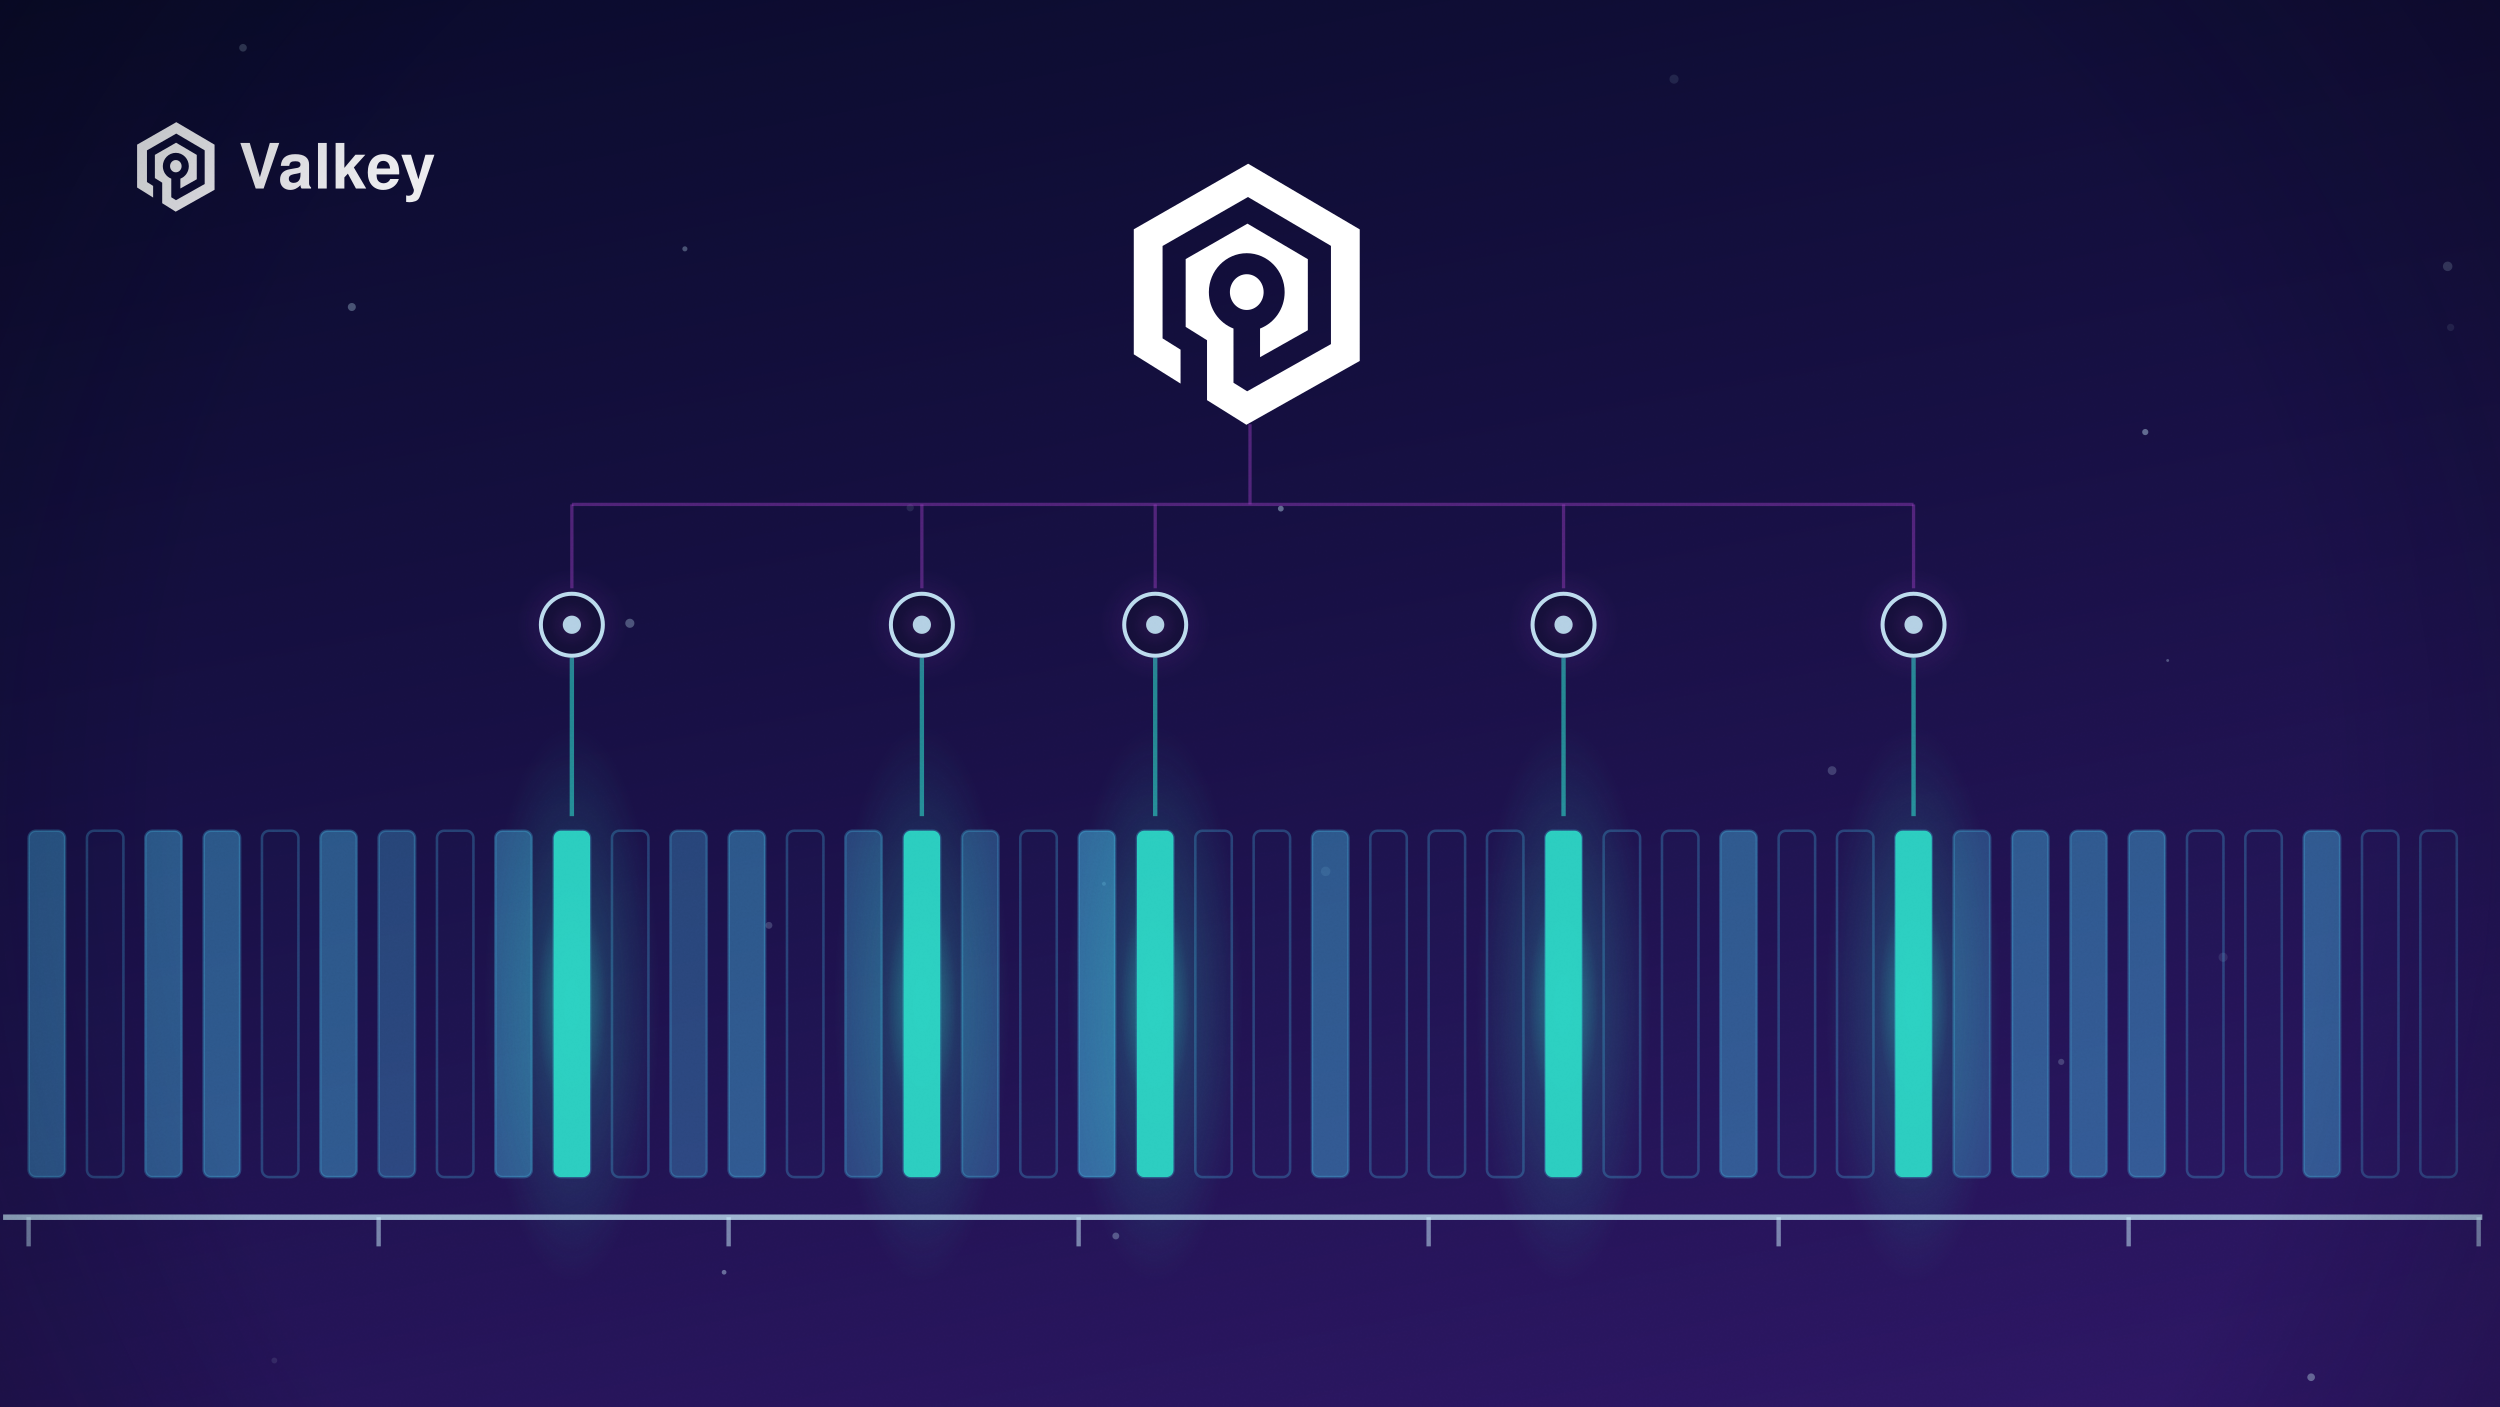
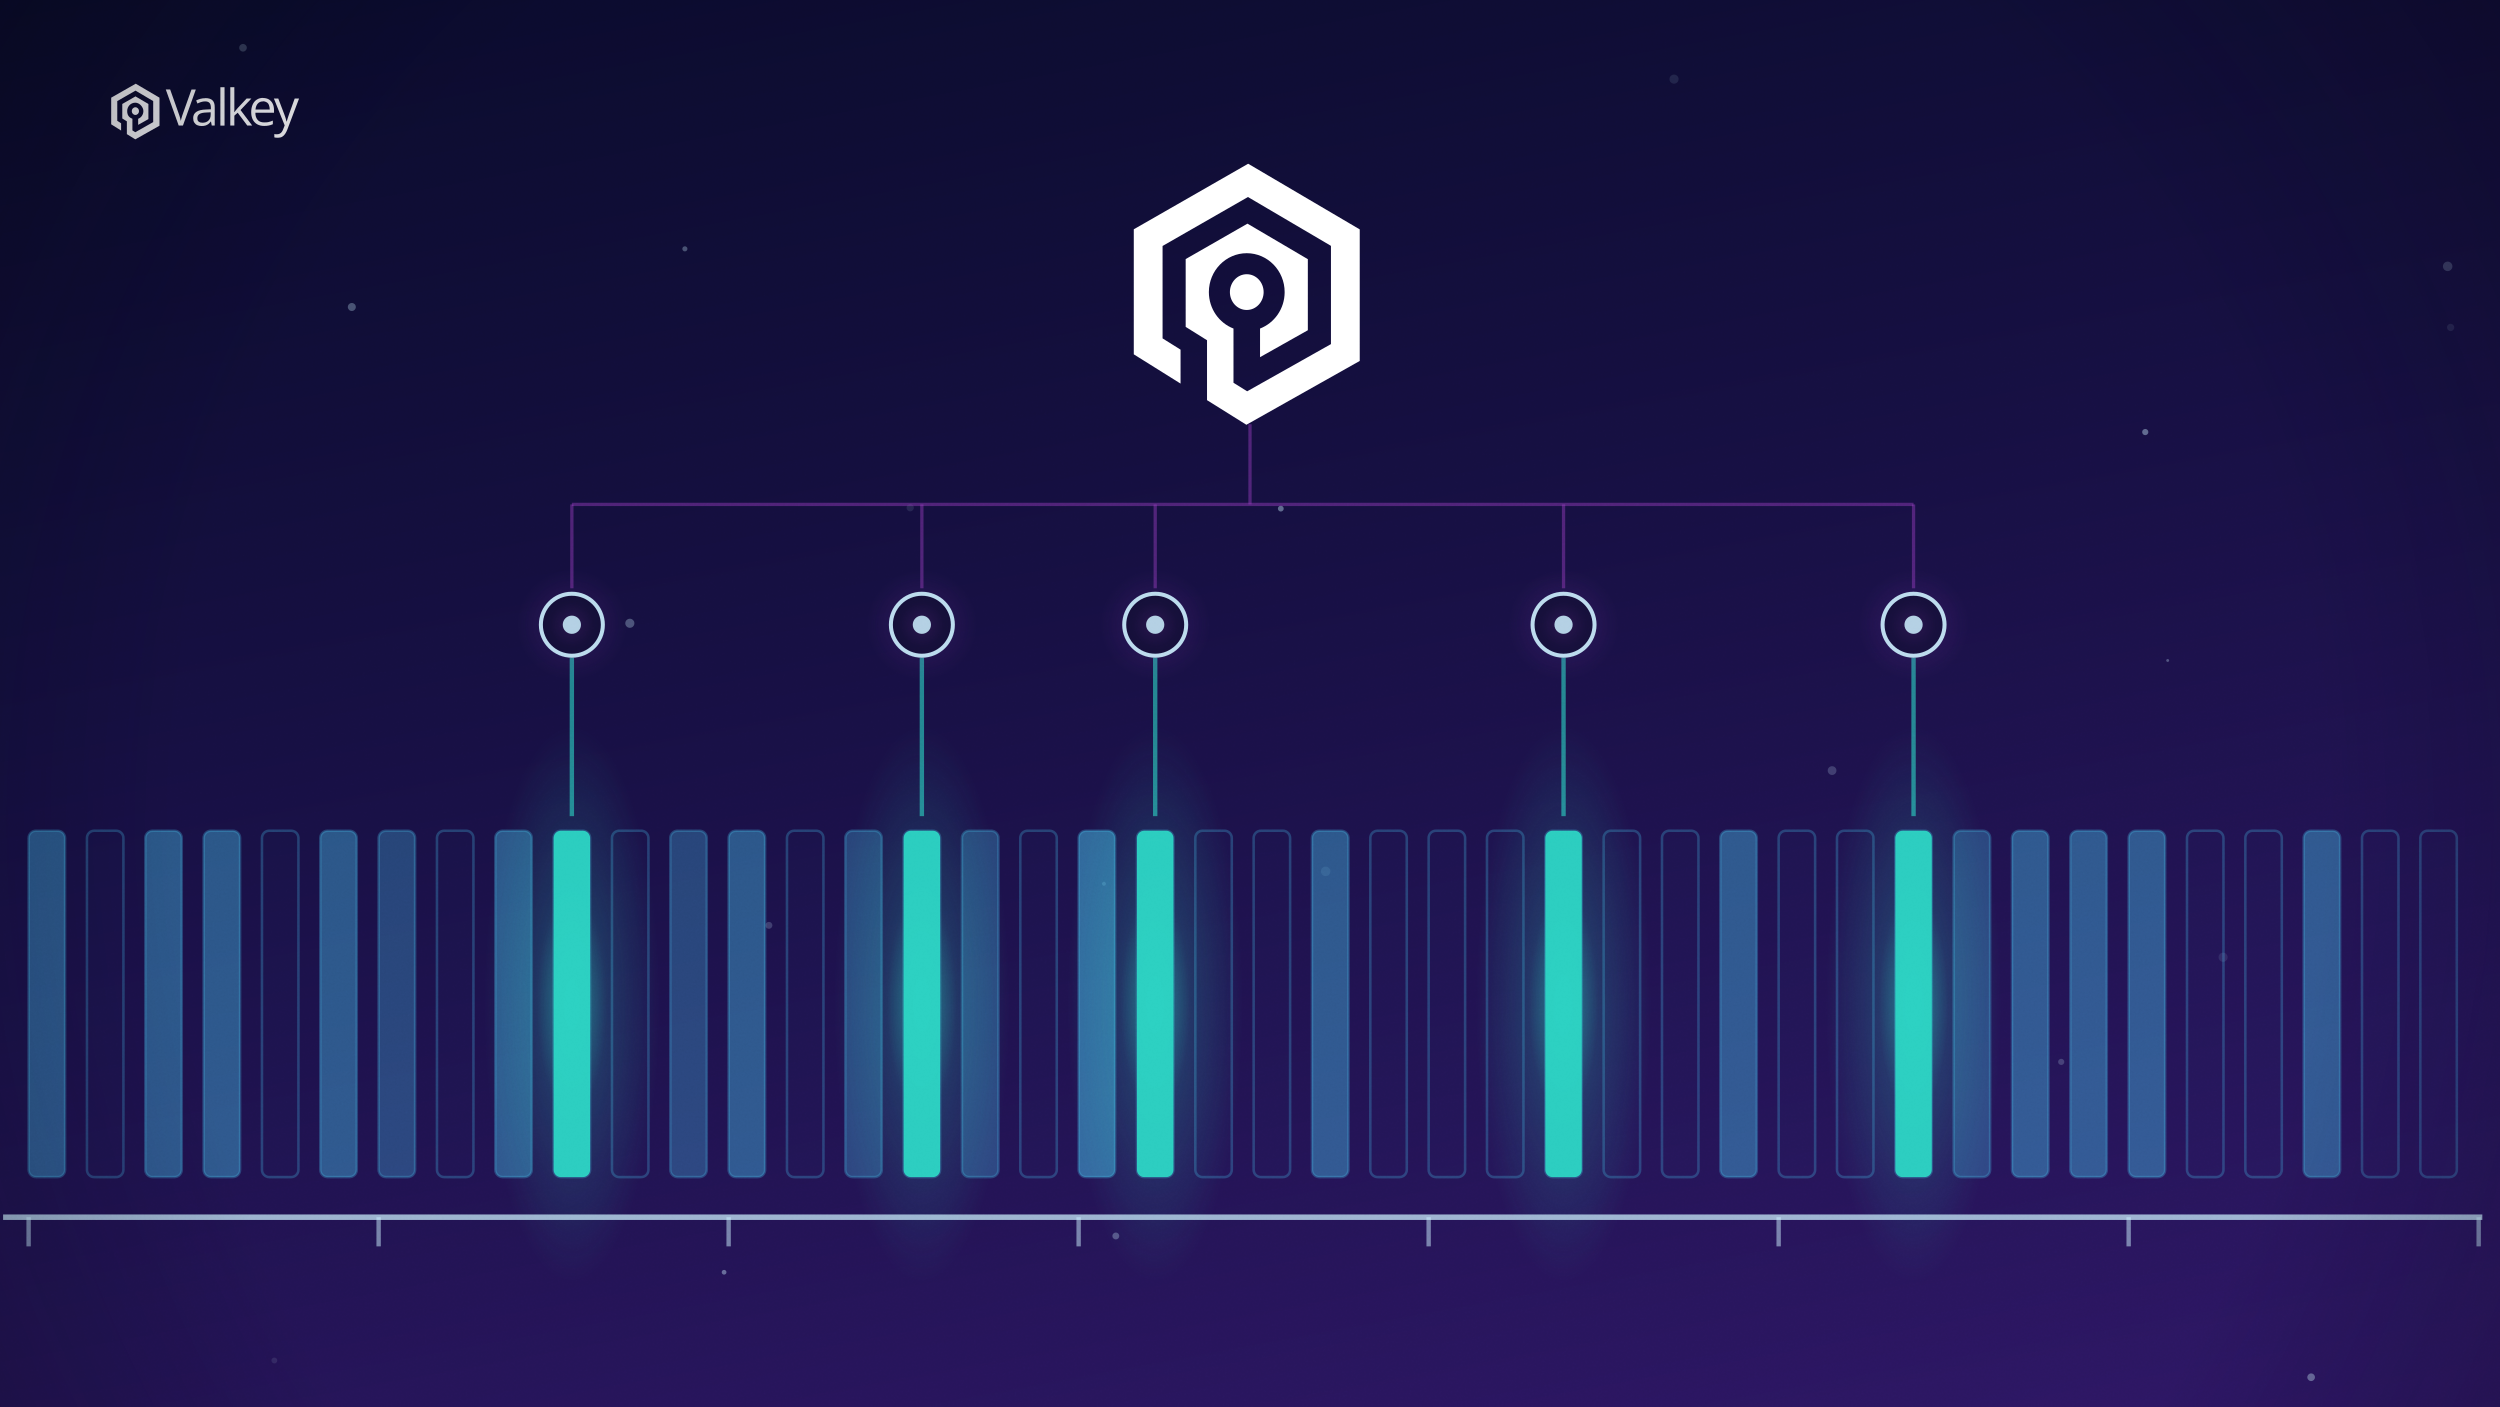
<svg xmlns="http://www.w3.org/2000/svg" width="1920" height="1080" viewBox="274.3 89.3 1371.4 771.4">
  <defs>
    <linearGradient id="sky" x1="0" y1="0" x2="0.32" y2="1">
      <stop offset="0" stop-color="#060A24" />
      <stop offset="0.48" stop-color="#171043" />
      <stop offset="1" stop-color="#301868" />
    </linearGradient>
    <radialGradient id="focus" gradientUnits="userSpaceOnUse" cx="960" cy="400" r="900">
      <stop offset="0" stop-color="#00A3E0" stop-opacity="0.42" />
      <stop offset="0.35" stop-color="#963CBD" stop-opacity="0.20" />
      <stop offset="1" stop-color="#963CBD" stop-opacity="0" />
    </radialGradient>
    <radialGradient id="vignette" gradientUnits="userSpaceOnUse" cx="960" cy="540" r="1180">
      <stop offset="0.5" stop-color="#03040F" stop-opacity="0" />
      <stop offset="1" stop-color="#03040F" stop-opacity="0.8" />
    </radialGradient>
    <radialGradient id="scrim">
      <stop offset="0" stop-color="#060A24" stop-opacity="0.72" />
      <stop offset="0.6" stop-color="#060A24" stop-opacity="0.45" />
      <stop offset="1" stop-color="#060A24" stop-opacity="0" />
    </radialGradient>
    <filter id="grain" x="0" y="0" width="100%" height="100%">
      <feTurbulence type="fractalNoise" baseFrequency="0.85" numOctaves="4" stitchTiles="stitch" />
      <feColorMatrix type="saturate" values="0" />
    </filter>
    <radialGradient id="h-cyan">
      <stop offset="0" stop-color="#46BDE9" stop-opacity="0.75" />
      <stop offset="0.4" stop-color="#46BDE9" stop-opacity="0.22" />
      <stop offset="1" stop-color="#46BDE9" stop-opacity="0" />
    </radialGradient>
    <radialGradient id="h-ice">
      <stop offset="0" stop-color="#CCF1FF" stop-opacity="0.75" />
      <stop offset="0.4" stop-color="#CCF1FF" stop-opacity="0.22" />
      <stop offset="1" stop-color="#CCF1FF" stop-opacity="0" />
    </radialGradient>
    <radialGradient id="h-mint">
      <stop offset="0" stop-color="#2CD5C4" stop-opacity="0.75" />
      <stop offset="0.4" stop-color="#2CD5C4" stop-opacity="0.22" />
      <stop offset="1" stop-color="#2CD5C4" stop-opacity="0" />
    </radialGradient>
    <radialGradient id="h-coral">
      <stop offset="0" stop-color="#F65275" stop-opacity="0.75" />
      <stop offset="0.4" stop-color="#F65275" stop-opacity="0.22" />
      <stop offset="1" stop-color="#F65275" stop-opacity="0" />
    </radialGradient>
    <radialGradient id="h-violet">
      <stop offset="0" stop-color="#963CBD" stop-opacity="0.75" />
      <stop offset="0.4" stop-color="#963CBD" stop-opacity="0.22" />
      <stop offset="1" stop-color="#963CBD" stop-opacity="0" />
    </radialGradient>
    <radialGradient id="h-gold">
      <stop offset="0" stop-color="#FFB81C" stop-opacity="0.75" />
      <stop offset="0.4" stop-color="#FFB81C" stop-opacity="0.22" />
      <stop offset="1" stop-color="#FFB81C" stop-opacity="0" />
    </radialGradient>
    <filter id="blur3" x="-70%" y="-70%" width="240%" height="240%">
      <feGaussianBlur stdDeviation="3" />
    </filter>
    <filter id="blur8" x="-70%" y="-70%" width="240%" height="240%">
      <feGaussianBlur stdDeviation="8" />
    </filter>
    <filter id="blur18" x="-70%" y="-70%" width="240%" height="240%">
      <feGaussianBlur stdDeviation="18" />
    </filter>
    <filter id="blur40" x="-70%" y="-70%" width="240%" height="240%">
      <feGaussianBlur stdDeviation="40" />
    </filter>
  </defs>
  <rect width="1920" height="1080" fill="url(#sky)" />
  <g>
    <circle cx="1077.2" cy="79.6" r="2.5" fill="#CCF1FF" opacity="0.4" />
    <circle cx="433.8" cy="949.7" r="2.3" fill="#CCF1FF" opacity="0.3" />
    <circle cx="879.9" cy="574.1" r="1.1" fill="#CCF1FF" opacity="0.2" />
    <circle cx="407.6" cy="115.5" r="2.1" fill="#CCF1FF" opacity="0.2" />
    <circle cx="976.9" cy="368.3" r="1.6" fill="#CCF1FF" opacity="0.4" />
    <circle cx="1633.4" cy="81.3" r="2.2" fill="#CCF1FF" opacity="0.2" />
    <circle cx="1493.8" cy="614.4" r="2.5" fill="#CCF1FF" opacity="0.1" />
    <circle cx="1844.7" cy="473.7" r="0.9" fill="#CCF1FF" opacity="0.4" />
    <circle cx="1192.6" cy="132.7" r="2.5" fill="#CCF1FF" opacity="0.1" />
    <circle cx="1717.5" cy="631.7" r="2.3" fill="#CCF1FF" opacity="0.4" />
    <circle cx="255.4" cy="25.8" r="2.2" fill="#CCF1FF" opacity="0.2" />
    <circle cx="1764.4" cy="610.9" r="2.6" fill="#CCF1FF" opacity="0.1" />
    <circle cx="619.8" cy="431.2" r="2.5" fill="#CCF1FF" opacity="0.3" />
    <circle cx="886.4" cy="767.3" r="1.9" fill="#CCF1FF" opacity="0.3" />
    <circle cx="464.2" cy="23.8" r="1.2" fill="#CCF1FF" opacity="0.1" />
    <circle cx="1129" cy="45.9" r="1.1" fill="#CCF1FF" opacity="0.3" />
    <circle cx="732" cy="1065.4" r="2.6" fill="#CCF1FF" opacity="0.3" />
    <circle cx="1146" cy="1075.1" r="1.2" fill="#CCF1FF" opacity="0.3" />
    <circle cx="1405" cy="671.8" r="1.7" fill="#CCF1FF" opacity="0.2" />
    <circle cx="1001.5" cy="567.3" r="2.6" fill="#CCF1FF" opacity="0.1" />
    <circle cx="105.7" cy="1018.8" r="1.7" fill="#CCF1FF" opacity="0.3" />
    <circle cx="1771.3" cy="779.8" r="2.4" fill="#CCF1FF" opacity="0.2" />
    <circle cx="225.4" cy="181.4" r="2.6" fill="#CCF1FF" opacity="0.3" />
    <circle cx="424.8" cy="835.6" r="1.6" fill="#CCF1FF" opacity="0.1" />
    <circle cx="773.6" cy="367.8" r="2" fill="#CCF1FF" opacity="0.1" />
    <circle cx="642.9" cy="1016.4" r="1.7" fill="#CCF1FF" opacity="0.3" />
    <circle cx="1115.1" cy="53.7" r="0.8" fill="#CCF1FF" opacity="0.1" />
    <circle cx="1451.1" cy="326.3" r="1.7" fill="#CCF1FF" opacity="0.4" />
    <circle cx="760.2" cy="877.7" r="1.2" fill="#CCF1FF" opacity="0.3" />
    <circle cx="1820.8" cy="754.9" r="1.5" fill="#CCF1FF" opacity="0.2" />
    <circle cx="230.8" cy="290.3" r="1.1" fill="#CCF1FF" opacity="0.1" />
    <circle cx="671.5" cy="787.2" r="1.3" fill="#CCF1FF" opacity="0.4" />
    <circle cx="195.7" cy="836.6" r="2.2" fill="#CCF1FF" opacity="0.2" />
    <circle cx="72.3" cy="885.3" r="1.1" fill="#CCF1FF" opacity="0.2" />
    <circle cx="1279.3" cy="512" r="2.4" fill="#CCF1FF" opacity="0.2" />
    <circle cx="168.9" cy="786.8" r="1" fill="#CCF1FF" opacity="0.1" />
    <circle cx="138.4" cy="1019.9" r="0.9" fill="#CCF1FF" opacity="0.1" />
    <circle cx="696.1" cy="596.9" r="1.9" fill="#CCF1FF" opacity="0.2" />
    <circle cx="1463.4" cy="451.6" r="0.8" fill="#CCF1FF" opacity="0.3" />
    <circle cx="467.3" cy="257.7" r="2.2" fill="#CCF1FF" opacity="0.3" />
    <circle cx="328.4" cy="865" r="1.8" fill="#CCF1FF" opacity="0.3" />
    <circle cx="1617" cy="235.4" r="2.6" fill="#CCF1FF" opacity="0.2" />
    <circle cx="1716" cy="736.2" r="2.4" fill="#CCF1FF" opacity="0.1" />
    <circle cx="61.4" cy="32.5" r="1.6" fill="#CCF1FF" opacity="0.2" />
    <circle cx="1618.6" cy="268.9" r="2" fill="#CCF1FF" opacity="0.1" />
    <circle cx="1655.9" cy="543.7" r="1.4" fill="#CCF1FF" opacity="0.3" />
    <circle cx="1542.1" cy="844.8" r="2.1" fill="#CCF1FF" opacity="0.4" />
    <circle cx="76.6" cy="765.2" r="2.7" fill="#CCF1FF" opacity="0.4" />
    <circle cx="1619.3" cy="894.6" r="2.1" fill="#CCF1FF" opacity="0.1" />
    <circle cx="650" cy="225.8" r="1.4" fill="#CCF1FF" opacity="0.3" />
  </g>
  <g>
    <rect x="290" y="545" width="20" height="190" rx="4" fill="#00A3E0" fill-opacity="0.05" stroke="#46BDE9" stroke-width="1.4" opacity="0.28" />
    <rect x="322" y="545" width="20" height="190" rx="4" fill="#00A3E0" fill-opacity="0.05" stroke="#46BDE9" stroke-width="1.4" opacity="0.28" />
    <rect x="354" y="545" width="20" height="190" rx="4" fill="#00A3E0" fill-opacity="0.05" stroke="#46BDE9" stroke-width="1.4" opacity="0.28" />
    <rect x="386" y="545" width="20" height="190" rx="4" fill="#00A3E0" fill-opacity="0.05" stroke="#46BDE9" stroke-width="1.4" opacity="0.28" />
    <rect x="418" y="545" width="20" height="190" rx="4" fill="#00A3E0" fill-opacity="0.05" stroke="#46BDE9" stroke-width="1.4" opacity="0.28" />
    <rect x="450" y="545" width="20" height="190" rx="4" fill="#00A3E0" fill-opacity="0.05" stroke="#46BDE9" stroke-width="1.4" opacity="0.28" />
    <rect x="482" y="545" width="20" height="190" rx="4" fill="#00A3E0" fill-opacity="0.05" stroke="#46BDE9" stroke-width="1.4" opacity="0.28" />
    <rect x="514" y="545" width="20" height="190" rx="4" fill="#00A3E0" fill-opacity="0.05" stroke="#46BDE9" stroke-width="1.4" opacity="0.28" />
    <rect x="546" y="545" width="20" height="190" rx="4" fill="#00A3E0" fill-opacity="0.05" stroke="#46BDE9" stroke-width="1.4" opacity="0.28" />
    <rect x="578" y="545" width="20" height="190" rx="4" fill="#00A3E0" fill-opacity="0.05" stroke="#46BDE9" stroke-width="1.4" opacity="0.28" />
    <rect x="610" y="545" width="20" height="190" rx="4" fill="#00A3E0" fill-opacity="0.05" stroke="#46BDE9" stroke-width="1.4" opacity="0.28" />
    <rect x="642" y="545" width="20" height="190" rx="4" fill="#00A3E0" fill-opacity="0.05" stroke="#46BDE9" stroke-width="1.4" opacity="0.28" />
    <rect x="674" y="545" width="20" height="190" rx="4" fill="#00A3E0" fill-opacity="0.05" stroke="#46BDE9" stroke-width="1.4" opacity="0.28" />
    <rect x="706" y="545" width="20" height="190" rx="4" fill="#00A3E0" fill-opacity="0.05" stroke="#46BDE9" stroke-width="1.4" opacity="0.28" />
    <rect x="738" y="545" width="20" height="190" rx="4" fill="#00A3E0" fill-opacity="0.05" stroke="#46BDE9" stroke-width="1.4" opacity="0.28" />
    <rect x="770" y="545" width="20" height="190" rx="4" fill="#00A3E0" fill-opacity="0.05" stroke="#46BDE9" stroke-width="1.4" opacity="0.28" />
    <rect x="802" y="545" width="20" height="190" rx="4" fill="#00A3E0" fill-opacity="0.05" stroke="#46BDE9" stroke-width="1.4" opacity="0.28" />
    <rect x="834" y="545" width="20" height="190" rx="4" fill="#00A3E0" fill-opacity="0.05" stroke="#46BDE9" stroke-width="1.4" opacity="0.28" />
    <rect x="866" y="545" width="20" height="190" rx="4" fill="#00A3E0" fill-opacity="0.05" stroke="#46BDE9" stroke-width="1.4" opacity="0.28" />
    <rect x="898" y="545" width="20" height="190" rx="4" fill="#00A3E0" fill-opacity="0.05" stroke="#46BDE9" stroke-width="1.4" opacity="0.28" />
    <rect x="930" y="545" width="20" height="190" rx="4" fill="#00A3E0" fill-opacity="0.05" stroke="#46BDE9" stroke-width="1.4" opacity="0.28" />
    <rect x="962" y="545" width="20" height="190" rx="4" fill="#00A3E0" fill-opacity="0.05" stroke="#46BDE9" stroke-width="1.4" opacity="0.28" />
    <rect x="994" y="545" width="20" height="190" rx="4" fill="#00A3E0" fill-opacity="0.05" stroke="#46BDE9" stroke-width="1.4" opacity="0.28" />
    <rect x="1026" y="545" width="20" height="190" rx="4" fill="#00A3E0" fill-opacity="0.05" stroke="#46BDE9" stroke-width="1.4" opacity="0.28" />
    <rect x="1058" y="545" width="20" height="190" rx="4" fill="#00A3E0" fill-opacity="0.05" stroke="#46BDE9" stroke-width="1.4" opacity="0.28" />
    <rect x="1090" y="545" width="20" height="190" rx="4" fill="#00A3E0" fill-opacity="0.05" stroke="#46BDE9" stroke-width="1.4" opacity="0.28" />
    <rect x="1122" y="545" width="20" height="190" rx="4" fill="#00A3E0" fill-opacity="0.05" stroke="#46BDE9" stroke-width="1.4" opacity="0.28" />
    <rect x="1154" y="545" width="20" height="190" rx="4" fill="#00A3E0" fill-opacity="0.05" stroke="#46BDE9" stroke-width="1.4" opacity="0.28" />
    <rect x="1186" y="545" width="20" height="190" rx="4" fill="#00A3E0" fill-opacity="0.05" stroke="#46BDE9" stroke-width="1.4" opacity="0.28" />
    <rect x="1218" y="545" width="20" height="190" rx="4" fill="#00A3E0" fill-opacity="0.05" stroke="#46BDE9" stroke-width="1.4" opacity="0.28" />
    <rect x="1250" y="545" width="20" height="190" rx="4" fill="#00A3E0" fill-opacity="0.05" stroke="#46BDE9" stroke-width="1.4" opacity="0.28" />
    <rect x="1282" y="545" width="20" height="190" rx="4" fill="#00A3E0" fill-opacity="0.05" stroke="#46BDE9" stroke-width="1.4" opacity="0.28" />
    <rect x="1314" y="545" width="20" height="190" rx="4" fill="#00A3E0" fill-opacity="0.05" stroke="#46BDE9" stroke-width="1.4" opacity="0.28" />
    <rect x="1346" y="545" width="20" height="190" rx="4" fill="#00A3E0" fill-opacity="0.05" stroke="#46BDE9" stroke-width="1.4" opacity="0.28" />
    <rect x="1378" y="545" width="20" height="190" rx="4" fill="#00A3E0" fill-opacity="0.05" stroke="#46BDE9" stroke-width="1.4" opacity="0.28" />
    <rect x="1410" y="545" width="20" height="190" rx="4" fill="#00A3E0" fill-opacity="0.05" stroke="#46BDE9" stroke-width="1.4" opacity="0.28" />
    <rect x="1442" y="545" width="20" height="190" rx="4" fill="#00A3E0" fill-opacity="0.05" stroke="#46BDE9" stroke-width="1.4" opacity="0.28" />
    <rect x="1474" y="545" width="20" height="190" rx="4" fill="#00A3E0" fill-opacity="0.05" stroke="#46BDE9" stroke-width="1.4" opacity="0.28" />
    <rect x="1506" y="545" width="20" height="190" rx="4" fill="#00A3E0" fill-opacity="0.05" stroke="#46BDE9" stroke-width="1.4" opacity="0.28" />
    <rect x="1538" y="545" width="20" height="190" rx="4" fill="#00A3E0" fill-opacity="0.05" stroke="#46BDE9" stroke-width="1.4" opacity="0.28" />
    <rect x="1570" y="545" width="20" height="190" rx="4" fill="#00A3E0" fill-opacity="0.05" stroke="#46BDE9" stroke-width="1.4" opacity="0.28" />
    <rect x="1602" y="545" width="20" height="190" rx="4" fill="#00A3E0" fill-opacity="0.05" stroke="#46BDE9" stroke-width="1.4" opacity="0.28" />
  </g>
  <g>
    <rect x="290" y="545" width="20" height="190" rx="4" fill="#46BDE9" opacity="0.4" />
    <rect x="354" y="545" width="20" height="190" rx="4" fill="#46BDE9" opacity="0.4" />
    <rect x="386" y="545" width="20" height="190" rx="4" fill="#46BDE9" opacity="0.4" />
    <rect x="450" y="545" width="20" height="190" rx="4" fill="#46BDE9" opacity="0.4" />
    <rect x="482" y="545" width="20" height="190" rx="4" fill="#46BDE9" opacity="0.3" />
    <rect x="546" y="545" width="20" height="190" rx="4" fill="#46BDE9" opacity="0.4" />
    <rect x="642" y="545" width="20" height="190" rx="4" fill="#46BDE9" opacity="0.3" />
    <rect x="674" y="545" width="20" height="190" rx="4" fill="#46BDE9" opacity="0.4" />
    <rect x="738" y="545" width="20" height="190" rx="4" fill="#46BDE9" opacity="0.3" />
    <rect x="802" y="545" width="20" height="190" rx="4" fill="#46BDE9" opacity="0.3" />
    <rect x="866" y="545" width="20" height="190" rx="4" fill="#46BDE9" opacity="0.5" />
    <rect x="994" y="545" width="20" height="190" rx="4" fill="#46BDE9" opacity="0.4" />
    <rect x="1218" y="545" width="20" height="190" rx="4" fill="#46BDE9" opacity="0.4" />
    <rect x="1346" y="545" width="20" height="190" rx="4" fill="#46BDE9" opacity="0.3" />
    <rect x="1378" y="545" width="20" height="190" rx="4" fill="#46BDE9" opacity="0.4" />
    <rect x="1410" y="545" width="20" height="190" rx="4" fill="#46BDE9" opacity="0.4" />
    <rect x="1442" y="545" width="20" height="190" rx="4" fill="#46BDE9" opacity="0.4" />
    <rect x="1538" y="545" width="20" height="190" rx="4" fill="#46BDE9" opacity="0.4" />
  </g>
  <g>
    <line x1="960" y1="322" x2="960" y2="366" stroke="#963CBD" stroke-width="1.8" opacity="0.45" />
    <line x1="588" y1="366" x2="1324" y2="366" stroke="#963CBD" stroke-width="1.8" opacity="0.45" />
  </g>
  <g>
    <line x1="588" y1="366" x2="588" y2="412" stroke="#963CBD" stroke-width="1.8" opacity="0.45" />
    <line x1="780" y1="366" x2="780" y2="412" stroke="#963CBD" stroke-width="1.8" opacity="0.45" />
    <line x1="908" y1="366" x2="908" y2="412" stroke="#963CBD" stroke-width="1.8" opacity="0.45" />
    <line x1="1132" y1="366" x2="1132" y2="412" stroke="#963CBD" stroke-width="1.8" opacity="0.45" />
    <line x1="1324" y1="366" x2="1324" y2="412" stroke="#963CBD" stroke-width="1.8" opacity="0.45" />
  </g>
  <g>
    <line x1="588" y1="450" x2="588" y2="537" stroke="#2CD5C4" stroke-width="2.4" opacity="0.6" />
    <line x1="780" y1="450" x2="780" y2="537" stroke="#2CD5C4" stroke-width="2.4" opacity="0.6" />
    <line x1="908" y1="450" x2="908" y2="537" stroke="#2CD5C4" stroke-width="2.4" opacity="0.6" />
    <line x1="1132" y1="450" x2="1132" y2="537" stroke="#2CD5C4" stroke-width="2.4" opacity="0.6" />
    <line x1="1324" y1="450" x2="1324" y2="537" stroke="#2CD5C4" stroke-width="2.4" opacity="0.6" />
  </g>
  <g>
    <ellipse cx="588" cy="640" rx="48" ry="152" fill="url(#h-mint)" opacity="0.8" />
    <rect x="578" y="545" width="20" height="190" rx="4" fill="#2CD5C4" opacity="0.95" />
    <ellipse cx="780" cy="640" rx="48" ry="152" fill="url(#h-mint)" opacity="0.8" />
    <rect x="770" y="545" width="20" height="190" rx="4" fill="#2CD5C4" opacity="0.95" />
    <ellipse cx="908" cy="640" rx="48" ry="152" fill="url(#h-mint)" opacity="0.8" />
    <rect x="898" y="545" width="20" height="190" rx="4" fill="#2CD5C4" opacity="0.95" />
    <ellipse cx="1132" cy="640" rx="48" ry="152" fill="url(#h-mint)" opacity="0.8" />
    <rect x="1122" y="545" width="20" height="190" rx="4" fill="#2CD5C4" opacity="0.95" />
    <ellipse cx="1324" cy="640" rx="48" ry="152" fill="url(#h-mint)" opacity="0.8" />
    <rect x="1314" y="545" width="20" height="190" rx="4" fill="#2CD5C4" opacity="0.95" />
  </g>
  <g>
    <circle cx="588" cy="432" r="30" fill="url(#h-violet)" opacity="0.55" />
    <circle cx="588" cy="432" r="17" fill="#060A24" fill-opacity="0.55" stroke="#CCF1FF" stroke-width="2.2" opacity="0.9" />
    <circle cx="588" cy="432" r="5" fill="#CCF1FF" opacity="0.85" />
    <circle cx="780" cy="432" r="30" fill="url(#h-violet)" opacity="0.55" />
    <circle cx="780" cy="432" r="17" fill="#060A24" fill-opacity="0.55" stroke="#CCF1FF" stroke-width="2.2" opacity="0.9" />
    <circle cx="780" cy="432" r="5" fill="#CCF1FF" opacity="0.85" />
    <circle cx="908" cy="432" r="30" fill="url(#h-violet)" opacity="0.55" />
    <circle cx="908" cy="432" r="17" fill="#060A24" fill-opacity="0.55" stroke="#CCF1FF" stroke-width="2.2" opacity="0.9" />
    <circle cx="908" cy="432" r="5" fill="#CCF1FF" opacity="0.85" />
    <circle cx="1132" cy="432" r="30" fill="url(#h-violet)" opacity="0.55" />
    <circle cx="1132" cy="432" r="17" fill="#060A24" fill-opacity="0.55" stroke="#CCF1FF" stroke-width="2.2" opacity="0.9" />
    <circle cx="1132" cy="432" r="5" fill="#CCF1FF" opacity="0.85" />
    <circle cx="1324" cy="432" r="30" fill="url(#h-violet)" opacity="0.55" />
    <circle cx="1324" cy="432" r="17" fill="#060A24" fill-opacity="0.55" stroke="#CCF1FF" stroke-width="2.2" opacity="0.9" />
    <circle cx="1324" cy="432" r="5" fill="#CCF1FF" opacity="0.85" />
  </g>
  <line x1="276" y1="757" x2="1636" y2="757" stroke="#CCF1FF" stroke-width="3" opacity="0.72" />
  <g>
    <line x1="290" y1="757" x2="290" y2="773" stroke="#CCF1FF" stroke-width="2.4" opacity="0.5" />
    <line x1="482" y1="757" x2="482" y2="773" stroke="#CCF1FF" stroke-width="2.4" opacity="0.5" />
    <line x1="674" y1="757" x2="674" y2="773" stroke="#CCF1FF" stroke-width="2.4" opacity="0.5" />
    <line x1="866" y1="757" x2="866" y2="773" stroke="#CCF1FF" stroke-width="2.4" opacity="0.5" />
    <line x1="1058" y1="757" x2="1058" y2="773" stroke="#CCF1FF" stroke-width="2.4" opacity="0.5" />
    <line x1="1250" y1="757" x2="1250" y2="773" stroke="#CCF1FF" stroke-width="2.4" opacity="0.5" />
    <line x1="1442" y1="757" x2="1442" y2="773" stroke="#CCF1FF" stroke-width="2.4" opacity="0.5" />
    <line x1="1634" y1="757" x2="1634" y2="773" stroke="#CCF1FF" stroke-width="2.4" opacity="0.5" />
  </g>
  <g>
    <g transform="translate(894.2 175) scale(2.0548)">
      <path d="M 13.482 60.695 L 0.998 52.884 L 0.998 19.503 L 31.528 2.001 L 61.318 19.532 L 61.318 54.645 L 31.055 71.689 L 20.548 65.116 L 20.548 51.041 L 20.548 49.12 L 14.852 45.556 L 14.852 27.453 L 31.346 17.997 L 47.464 27.482 L 47.464 46.451 L 34.703 53.638 L 34.703 45.999 C 38.529 44.526 41.274 40.739 41.274 36.27 C 41.274 30.511 36.713 25.884 31.158 25.884 C 25.603 25.884 21.042 30.511 21.042 36.27 C 21.042 40.739 23.787 44.526 27.612 45.999 L 27.612 60.474 L 31.261 62.756 L 53.635 50.155 L 53.635 23.925 L 31.477 10.885 L 8.681 23.954 L 8.681 48.629 L 13.482 51.633 L 13.482 60.695 Z M 31.158 31.498 C 33.672 31.498 35.66 33.664 35.66 36.27 C 35.66 38.877 33.672 41.043 31.158 41.043 C 28.644 41.043 26.656 38.877 26.656 36.27 C 26.656 33.664 28.644 31.498 31.158 31.498 Z" fill="#FFFFFF" fill-rule="evenodd" />
    </g>
  </g>
  <g opacity="0.92">
-     <g transform="translate(348.8 154.9) scale(0.7045)">
-       <path d="M 13.482 60.695 L 0.998 52.884 L 0.998 19.503 L 31.528 2.001 L 61.318 19.532 L 61.318 54.645 L 31.055 71.689 L 20.548 65.116 L 20.548 51.041 L 20.548 49.12 L 14.852 45.556 L 14.852 27.453 L 31.346 17.997 L 47.464 27.482 L 47.464 46.451 L 34.703 53.638 L 34.703 45.999 C 38.529 44.526 41.274 40.739 41.274 36.27 C 41.274 30.511 36.713 25.884 31.158 25.884 C 25.603 25.884 21.042 30.511 21.042 36.27 C 21.042 40.739 23.787 44.526 27.612 45.999 L 27.612 60.474 L 31.261 62.756 L 53.635 50.155 L 53.635 23.925 L 31.477 10.885 L 8.681 23.954 L 8.681 48.629 L 13.482 51.633 L 13.482 60.695 Z M 31.158 31.498 C 33.672 31.498 35.66 33.664 35.66 36.27 C 35.66 38.877 33.672 41.043 31.158 41.043 C 28.644 41.043 26.656 38.877 26.656 36.27 C 26.656 33.664 28.644 31.498 31.158 31.498 Z" fill="#FFFFFF" fill-rule="evenodd" />
+     <g transform="translate(331.9 131.7) scale(0.58493)">
+       <path d="M15.2,50l-9.4-5.9v-25L28.8,6l22.3,13.1v26.3l-22.7,12.8-7.9-4.9v-12l-4.3-2.7v-13.6l12.4-7.1,12.1,7.1v14.2l-9.6,5.4v-5.7c2.9-1.1,4.9-3.9,4.9-7.3s-3.4-7.8-7.6-7.8-7.6,3.5-7.6,7.8,2.1,6.2,4.9,7.3v10.9l2.7,1.7,16.8-9.5v-19.7l-16.6-9.8-17.1,9.8v18.5l3.6,2.3v6.8ZM28.5,28.1c1.9,0,3.4,1.6,3.4,3.6s-1.5,3.6-3.4,3.6-3.4-1.6-3.4-3.6,1.5-3.6,3.4-3.6Z" fill="#FFFFFF" fill-rule="evenodd" />
+       <path d="M85.2,11.4l-12.1,33.8h-4l-12.1-33.8h4.1l7.9,22.3c.3.9.6,1.8.9,2.6.3.8.5,1.6.7,2.4.2.8.4,1.5.5,2.2.2-.7.3-1.4.5-2.2.2-.8.4-1.6.7-2.4.3-.8.6-1.7.9-2.6l7.9-22.2h4.2Z" fill="#FFFFFF" />
+       <path d="M94,19.5c3,0,5.3.7,6.7,2,1.5,1.4,2.2,3.5,2.2,6.5v17.2h-2.8l-.7-3.7h-.2c-.7.9-1.4,1.7-2.2,2.3-.8.6-1.7,1.1-2.7,1.4-1,.3-2.2.5-3.7.5s-2.9-.3-4.1-.8c-1.2-.5-2.1-1.4-2.8-2.5-.7-1.1-1-2.5-1-4.2,0-2.5,1-4.5,3-5.8,2-1.4,5.1-2.1,9.2-2.2l4.4-.2v-1.5c0-2.2-.5-3.7-1.4-4.6-.9-.9-2.3-1.3-4-1.3-1.3,0-2.6.2-3.8.6-1.2.4-2.3.8-3.4,1.4l-1.2-2.9c1.1-.6,2.5-1.1,3.9-1.5,1.5-.4,3-.6,4.7-.6h0ZM99.1,32.8l-3.9.2c-3.2.1-5.4.6-6.7,1.5s-1.9,2.2-1.9,3.9.4,2.5,1.3,3.2c.9.7,2,1,3.5,1,2.3,0,4.1-.6,5.5-1.9s2.2-3.1,2.2-5.6v-2.3Z" fill="#FFFFFF" />
+       <path d="M112.1,45.3h-3.9V9.3h3.9v36Z" fill="#FFFFFF" />
+       <path d="M121.3,9.3v18.7c0,.6,0,1.4,0,2.3,0,.9,0,1.7-.1,2.3h.2c.3-.4.8-1,1.4-1.8.6-.8,1.2-1.4,1.6-1.9l8.4-9h4.5l-10.2,10.8,10.9,14.5h-4.6l-9-12-3.1,2.8v9.2h-3.8V9.3h3.8Z" fill="#FFFFFF" />
+       <path d="M148.2,19.4c2.2,0,4,.5,5.6,1.4,1.5,1,2.7,2.3,3.5,4,.8,1.7,1.2,3.7,1.2,6v2.4h-17.5c0,3,.8,5.2,2.2,6.8s3.5,2.3,6.1,2.3,3-.1,4.3-.4c1.2-.3,2.5-.7,3.8-1.3v3.4c-1.3.6-2.6,1-3.8,1.2-1.2.3-2.7.4-4.4.4-2.4,0-4.6-.5-6.4-1.5-1.8-1-3.2-2.5-4.2-4.4-1-1.9-1.5-4.3-1.5-7.1,0-2.7.5-5.1,1.4-7.1.9-2,2.2-3.5,3.9-4.6,1.7-1.1,3.7-1.6,5.9-1.6h0ZM148.2,22.6c-2.1,0-3.7.7-4.9,2-1.2,1.3-1.9,3.2-2.2,5.6h13.4c0-1.5-.3-2.8-.7-4-.4-1.2-1.1-2.1-2.1-2.7-.9-.6-2.1-1-3.6-1Z" fill="#FFFFFF" />
+       <path d="M158.4,19.9h4.1l5.6,14.7c.3.9.6,1.7.9,2.5.3.8.5,1.5.7,2.3.2.7.4,1.4.5,2.1h.2c.2-.8.5-1.8.9-3,.4-1.3.8-2.6,1.3-3.9l5.3-14.7h4.1l-11,29.1c-.6,1.6-1.3,2.9-2.1,4.1-.8,1.2-1.7,2-2.8,2.7-1.1.6-2.5.9-4,.9s-1.4,0-1.9-.1c-.6,0-1-.2-1.4-.3v-3.1c.3,0,.7.1,1.2.2.5,0,1,0,1.5,0,1,0,1.8-.2,2.5-.6.7-.4,1.3-.9,1.8-1.6.5-.7.9-1.5,1.3-2.5l1.4-3.6-10.2-25.4Z" fill="#FFFFFF" />
    </g>
-     <text x="405.3" y="192.7" fill="#FFFFFF" font-family="Helvetica Neue, Helvetica, Arial, sans-serif" font-size="34.3" font-weight="600" letter-spacing="0.4">Valkey</text>
  </g>
  <rect width="1920" height="1080" fill="url(#vignette)" />
  <rect width="1920" height="1080" filter="url(#grain)" opacity="0.055" style="mix-blend-mode:overlay" />
</svg>
